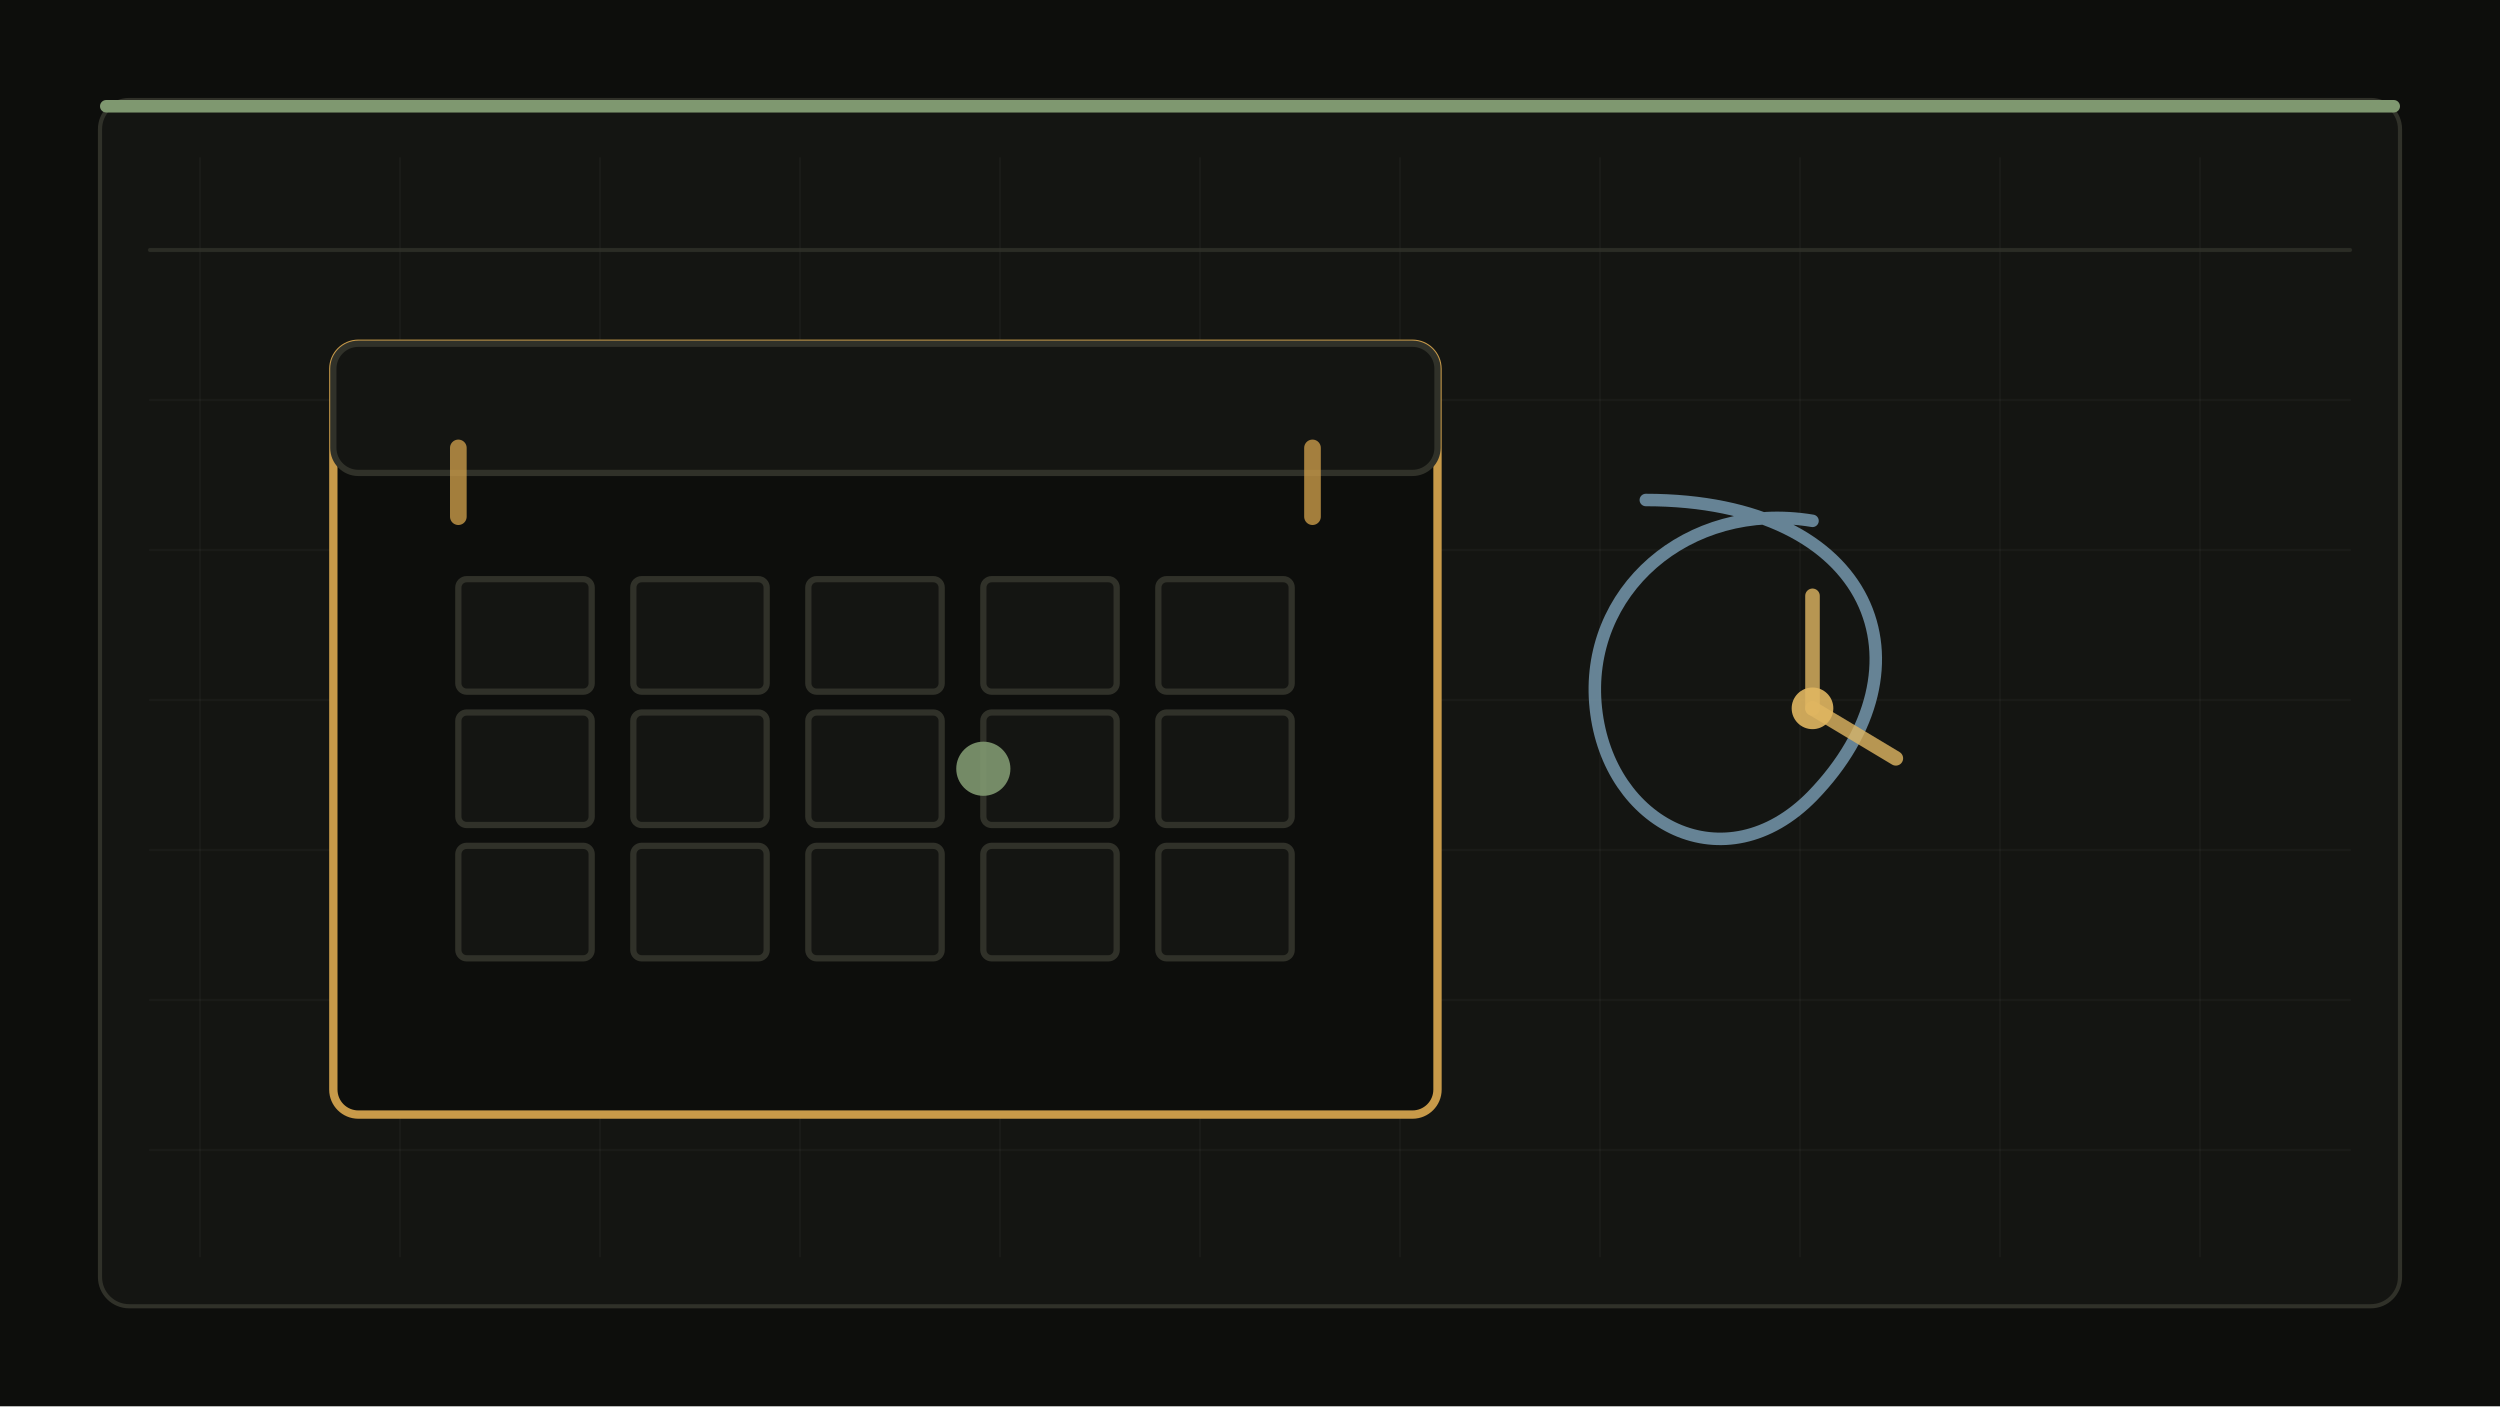
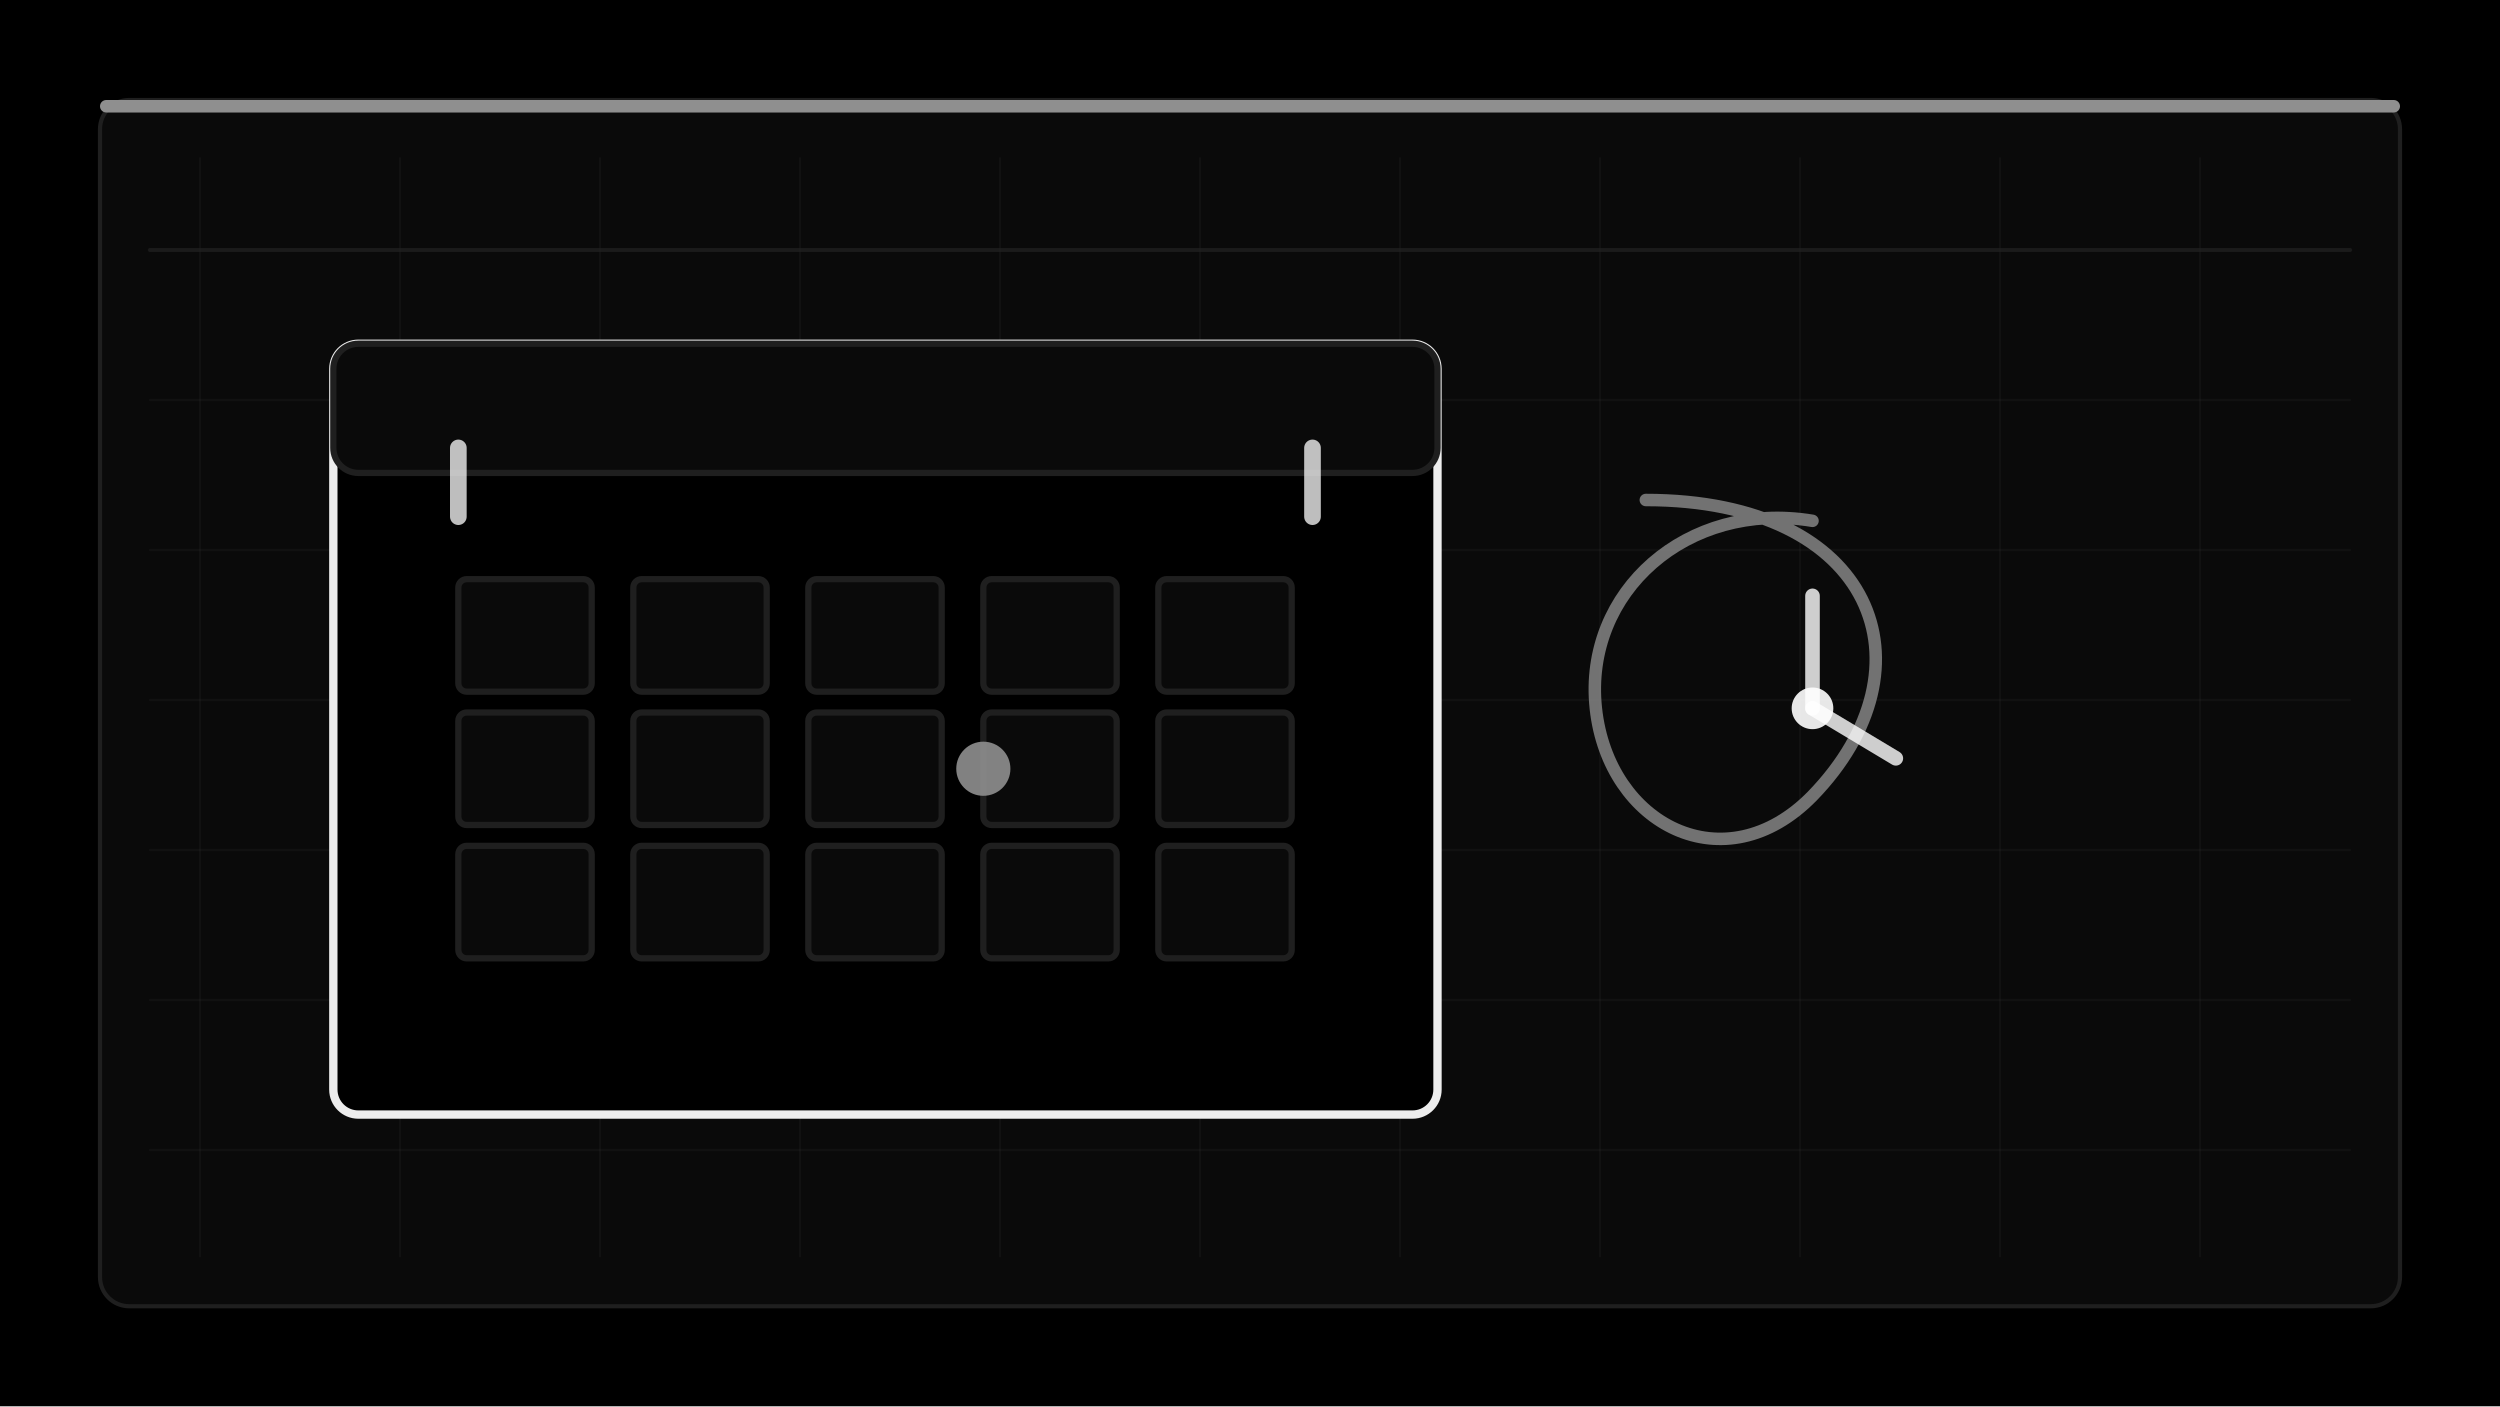
<svg xmlns="http://www.w3.org/2000/svg" viewBox="0 0 1200 675" role="img" aria-hidden="true">
-   <rect x="0" y="0" width="1200" height="675" rx="0" fill="#0d0e0c" opacity="1" />
-   <rect x="48" y="48" width="1104" height="579" rx="14" fill="#141512" stroke="#303129" stroke-width="2" opacity="1" />
-   <rect x="48" y="48" width="1104" height="6" rx="3" fill="#7f9870" opacity="1" />
-   <line x1="96" y1="76" x2="96" y2="603" stroke="#eee9dc" stroke-width="1" opacity="0.035" stroke-linecap="round" />
-   <line x1="192" y1="76" x2="192" y2="603" stroke="#eee9dc" stroke-width="1" opacity="0.035" stroke-linecap="round" />
-   <line x1="288" y1="76" x2="288" y2="603" stroke="#eee9dc" stroke-width="1" opacity="0.035" stroke-linecap="round" />
-   <line x1="384" y1="76" x2="384" y2="603" stroke="#eee9dc" stroke-width="1" opacity="0.035" stroke-linecap="round" />
-   <line x1="480" y1="76" x2="480" y2="603" stroke="#eee9dc" stroke-width="1" opacity="0.035" stroke-linecap="round" />
-   <line x1="576" y1="76" x2="576" y2="603" stroke="#eee9dc" stroke-width="1" opacity="0.035" stroke-linecap="round" />
-   <line x1="672" y1="76" x2="672" y2="603" stroke="#eee9dc" stroke-width="1" opacity="0.035" stroke-linecap="round" />
-   <line x1="768" y1="76" x2="768" y2="603" stroke="#eee9dc" stroke-width="1" opacity="0.035" stroke-linecap="round" />
-   <line x1="864" y1="76" x2="864" y2="603" stroke="#eee9dc" stroke-width="1" opacity="0.035" stroke-linecap="round" />
-   <line x1="960" y1="76" x2="960" y2="603" stroke="#eee9dc" stroke-width="1" opacity="0.035" stroke-linecap="round" />
-   <line x1="1056" y1="76" x2="1056" y2="603" stroke="#eee9dc" stroke-width="1" opacity="0.035" stroke-linecap="round" />
-   <line x1="72" y1="120" x2="1128" y2="120" stroke="#eee9dc" stroke-width="1" opacity="0.035" stroke-linecap="round" />
-   <line x1="72" y1="192" x2="1128" y2="192" stroke="#eee9dc" stroke-width="1" opacity="0.035" stroke-linecap="round" />
-   <line x1="72" y1="264" x2="1128" y2="264" stroke="#eee9dc" stroke-width="1" opacity="0.035" stroke-linecap="round" />
-   <line x1="72" y1="336" x2="1128" y2="336" stroke="#eee9dc" stroke-width="1" opacity="0.035" stroke-linecap="round" />
-   <line x1="72" y1="408" x2="1128" y2="408" stroke="#eee9dc" stroke-width="1" opacity="0.035" stroke-linecap="round" />
-   <line x1="72" y1="480" x2="1128" y2="480" stroke="#eee9dc" stroke-width="1" opacity="0.035" stroke-linecap="round" />
-   <line x1="72" y1="552" x2="1128" y2="552" stroke="#eee9dc" stroke-width="1" opacity="0.035" stroke-linecap="round" />
-   <line x1="72" y1="120" x2="1128" y2="120" stroke="#303129" stroke-width="2" opacity="0.75" stroke-linecap="round" />
+   <rect x="0" y="0" width="1200" height="675" rx="0" fill="#000000" opacity="1" />
+   <rect x="48" y="48" width="1104" height="579" rx="14" fill="#0a0a0a" stroke="#1f1f1f" stroke-width="2" opacity="1" />
+   <rect x="48" y="48" width="1104" height="6" rx="3" fill="#8f8f8f" opacity="1" />
+   <line x1="96" y1="76" x2="96" y2="603" stroke="#ededed" stroke-width="1" opacity="0.035" stroke-linecap="round" />
+   <line x1="192" y1="76" x2="192" y2="603" stroke="#ededed" stroke-width="1" opacity="0.035" stroke-linecap="round" />
+   <line x1="288" y1="76" x2="288" y2="603" stroke="#ededed" stroke-width="1" opacity="0.035" stroke-linecap="round" />
+   <line x1="384" y1="76" x2="384" y2="603" stroke="#ededed" stroke-width="1" opacity="0.035" stroke-linecap="round" />
+   <line x1="480" y1="76" x2="480" y2="603" stroke="#ededed" stroke-width="1" opacity="0.035" stroke-linecap="round" />
+   <line x1="576" y1="76" x2="576" y2="603" stroke="#ededed" stroke-width="1" opacity="0.035" stroke-linecap="round" />
+   <line x1="672" y1="76" x2="672" y2="603" stroke="#ededed" stroke-width="1" opacity="0.035" stroke-linecap="round" />
+   <line x1="768" y1="76" x2="768" y2="603" stroke="#ededed" stroke-width="1" opacity="0.035" stroke-linecap="round" />
+   <line x1="864" y1="76" x2="864" y2="603" stroke="#ededed" stroke-width="1" opacity="0.035" stroke-linecap="round" />
+   <line x1="960" y1="76" x2="960" y2="603" stroke="#ededed" stroke-width="1" opacity="0.035" stroke-linecap="round" />
+   <line x1="1056" y1="76" x2="1056" y2="603" stroke="#ededed" stroke-width="1" opacity="0.035" stroke-linecap="round" />
+   <line x1="72" y1="120" x2="1128" y2="120" stroke="#ededed" stroke-width="1" opacity="0.035" stroke-linecap="round" />
+   <line x1="72" y1="192" x2="1128" y2="192" stroke="#ededed" stroke-width="1" opacity="0.035" stroke-linecap="round" />
+   <line x1="72" y1="264" x2="1128" y2="264" stroke="#ededed" stroke-width="1" opacity="0.035" stroke-linecap="round" />
+   <line x1="72" y1="336" x2="1128" y2="336" stroke="#ededed" stroke-width="1" opacity="0.035" stroke-linecap="round" />
+   <line x1="72" y1="408" x2="1128" y2="408" stroke="#ededed" stroke-width="1" opacity="0.035" stroke-linecap="round" />
+   <line x1="72" y1="480" x2="1128" y2="480" stroke="#ededed" stroke-width="1" opacity="0.035" stroke-linecap="round" />
+   <line x1="72" y1="552" x2="1128" y2="552" stroke="#ededed" stroke-width="1" opacity="0.035" stroke-linecap="round" />
+   <line x1="72" y1="120" x2="1128" y2="120" stroke="#1f1f1f" stroke-width="2" opacity="0.75" stroke-linecap="round" />
  <g opacity="1">
-     <rect x="160" y="165" width="530" height="370" rx="12" fill="#0d0e0c" stroke="#c89a49" stroke-width="4" opacity="1" />
-     <rect x="160" y="165" width="530" height="62" rx="12" fill="#141512" stroke="#303129" stroke-width="3" opacity="1" />
-     <line x1="220" y1="215" x2="220" y2="248" stroke="#c89a49" stroke-width="8" opacity="0.8" stroke-linecap="round" />
-     <line x1="630" y1="215" x2="630" y2="248" stroke="#c89a49" stroke-width="8" opacity="0.8" stroke-linecap="round" />
-     <rect x="220" y="278" width="64" height="54" rx="4" fill="#141512" stroke="#303129" stroke-width="3" opacity="1" />
-     <rect x="304" y="278" width="64" height="54" rx="4" fill="#141512" stroke="#303129" stroke-width="3" opacity="1" />
-     <rect x="388" y="278" width="64" height="54" rx="4" fill="#141512" stroke="#303129" stroke-width="3" opacity="1" />
-     <rect x="472" y="278" width="64" height="54" rx="4" fill="#141512" stroke="#303129" stroke-width="3" opacity="1" />
-     <rect x="556" y="278" width="64" height="54" rx="4" fill="#141512" stroke="#303129" stroke-width="3" opacity="1" />
-     <rect x="220" y="342" width="64" height="54" rx="4" fill="#141512" stroke="#303129" stroke-width="3" opacity="1" />
-     <rect x="304" y="342" width="64" height="54" rx="4" fill="#141512" stroke="#303129" stroke-width="3" opacity="1" />
-     <rect x="388" y="342" width="64" height="54" rx="4" fill="#141512" stroke="#303129" stroke-width="3" opacity="1" />
-     <rect x="472" y="342" width="64" height="54" rx="4" fill="#141512" stroke="#303129" stroke-width="3" opacity="1" />
-     <rect x="556" y="342" width="64" height="54" rx="4" fill="#141512" stroke="#303129" stroke-width="3" opacity="1" />
-     <rect x="220" y="406" width="64" height="54" rx="4" fill="#141512" stroke="#303129" stroke-width="3" opacity="1" />
-     <rect x="304" y="406" width="64" height="54" rx="4" fill="#141512" stroke="#303129" stroke-width="3" opacity="1" />
-     <rect x="388" y="406" width="64" height="54" rx="4" fill="#141512" stroke="#303129" stroke-width="3" opacity="1" />
-     <rect x="472" y="406" width="64" height="54" rx="4" fill="#141512" stroke="#303129" stroke-width="3" opacity="1" />
-     <rect x="556" y="406" width="64" height="54" rx="4" fill="#141512" stroke="#303129" stroke-width="3" opacity="1" />
-     <circle cx="472" cy="369" r="13" fill="#7f9870" opacity="0.9" />
-     <path d="M790 240C900 240 930 320 870 382C828 425 772 396 766 340C760 284 810 240 870 250" fill="none" stroke="#6f8fa3" stroke-width="6" opacity="0.9" stroke-linecap="round" stroke-linejoin="round" />
-     <line x1="870" y1="340" x2="870" y2="286" stroke="#e0b661" stroke-width="7" opacity="0.8" stroke-linecap="round" />
-     <line x1="870" y1="340" x2="910" y2="364" stroke="#e0b661" stroke-width="7" opacity="0.8" stroke-linecap="round" />
-     <circle cx="870" cy="340" r="10" fill="#e0b661" opacity="0.9" />
+     <rect x="160" y="165" width="530" height="370" rx="12" fill="#000000" stroke="#ededed" stroke-width="4" opacity="1" />
+     <rect x="160" y="165" width="530" height="62" rx="12" fill="#0a0a0a" stroke="#1f1f1f" stroke-width="3" opacity="1" />
+     <line x1="220" y1="215" x2="220" y2="248" stroke="#ededed" stroke-width="8" opacity="0.8" stroke-linecap="round" />
+     <line x1="630" y1="215" x2="630" y2="248" stroke="#ededed" stroke-width="8" opacity="0.8" stroke-linecap="round" />
+     <rect x="220" y="278" width="64" height="54" rx="4" fill="#0a0a0a" stroke="#1f1f1f" stroke-width="3" opacity="1" />
+     <rect x="304" y="278" width="64" height="54" rx="4" fill="#0a0a0a" stroke="#1f1f1f" stroke-width="3" opacity="1" />
+     <rect x="388" y="278" width="64" height="54" rx="4" fill="#0a0a0a" stroke="#1f1f1f" stroke-width="3" opacity="1" />
+     <rect x="472" y="278" width="64" height="54" rx="4" fill="#0a0a0a" stroke="#1f1f1f" stroke-width="3" opacity="1" />
+     <rect x="556" y="278" width="64" height="54" rx="4" fill="#0a0a0a" stroke="#1f1f1f" stroke-width="3" opacity="1" />
+     <rect x="220" y="342" width="64" height="54" rx="4" fill="#0a0a0a" stroke="#1f1f1f" stroke-width="3" opacity="1" />
+     <rect x="304" y="342" width="64" height="54" rx="4" fill="#0a0a0a" stroke="#1f1f1f" stroke-width="3" opacity="1" />
+     <rect x="388" y="342" width="64" height="54" rx="4" fill="#0a0a0a" stroke="#1f1f1f" stroke-width="3" opacity="1" />
+     <rect x="472" y="342" width="64" height="54" rx="4" fill="#0a0a0a" stroke="#1f1f1f" stroke-width="3" opacity="1" />
+     <rect x="556" y="342" width="64" height="54" rx="4" fill="#0a0a0a" stroke="#1f1f1f" stroke-width="3" opacity="1" />
+     <rect x="220" y="406" width="64" height="54" rx="4" fill="#0a0a0a" stroke="#1f1f1f" stroke-width="3" opacity="1" />
+     <rect x="304" y="406" width="64" height="54" rx="4" fill="#0a0a0a" stroke="#1f1f1f" stroke-width="3" opacity="1" />
+     <rect x="388" y="406" width="64" height="54" rx="4" fill="#0a0a0a" stroke="#1f1f1f" stroke-width="3" opacity="1" />
+     <rect x="472" y="406" width="64" height="54" rx="4" fill="#0a0a0a" stroke="#1f1f1f" stroke-width="3" opacity="1" />
+     <rect x="556" y="406" width="64" height="54" rx="4" fill="#0a0a0a" stroke="#1f1f1f" stroke-width="3" opacity="1" />
+     <circle cx="472" cy="369" r="13" fill="#8f8f8f" opacity="0.9" />
+     <path d="M790 240C900 240 930 320 870 382C828 425 772 396 766 340C760 284 810 240 870 250" fill="none" stroke="#7d7d7d" stroke-width="6" opacity="0.9" stroke-linecap="round" stroke-linejoin="round" />
+     <line x1="870" y1="340" x2="870" y2="286" stroke="#ffffff" stroke-width="7" opacity="0.8" stroke-linecap="round" />
+     <line x1="870" y1="340" x2="910" y2="364" stroke="#ffffff" stroke-width="7" opacity="0.8" stroke-linecap="round" />
+     <circle cx="870" cy="340" r="10" fill="#ffffff" opacity="0.9" />
  </g>
</svg>
